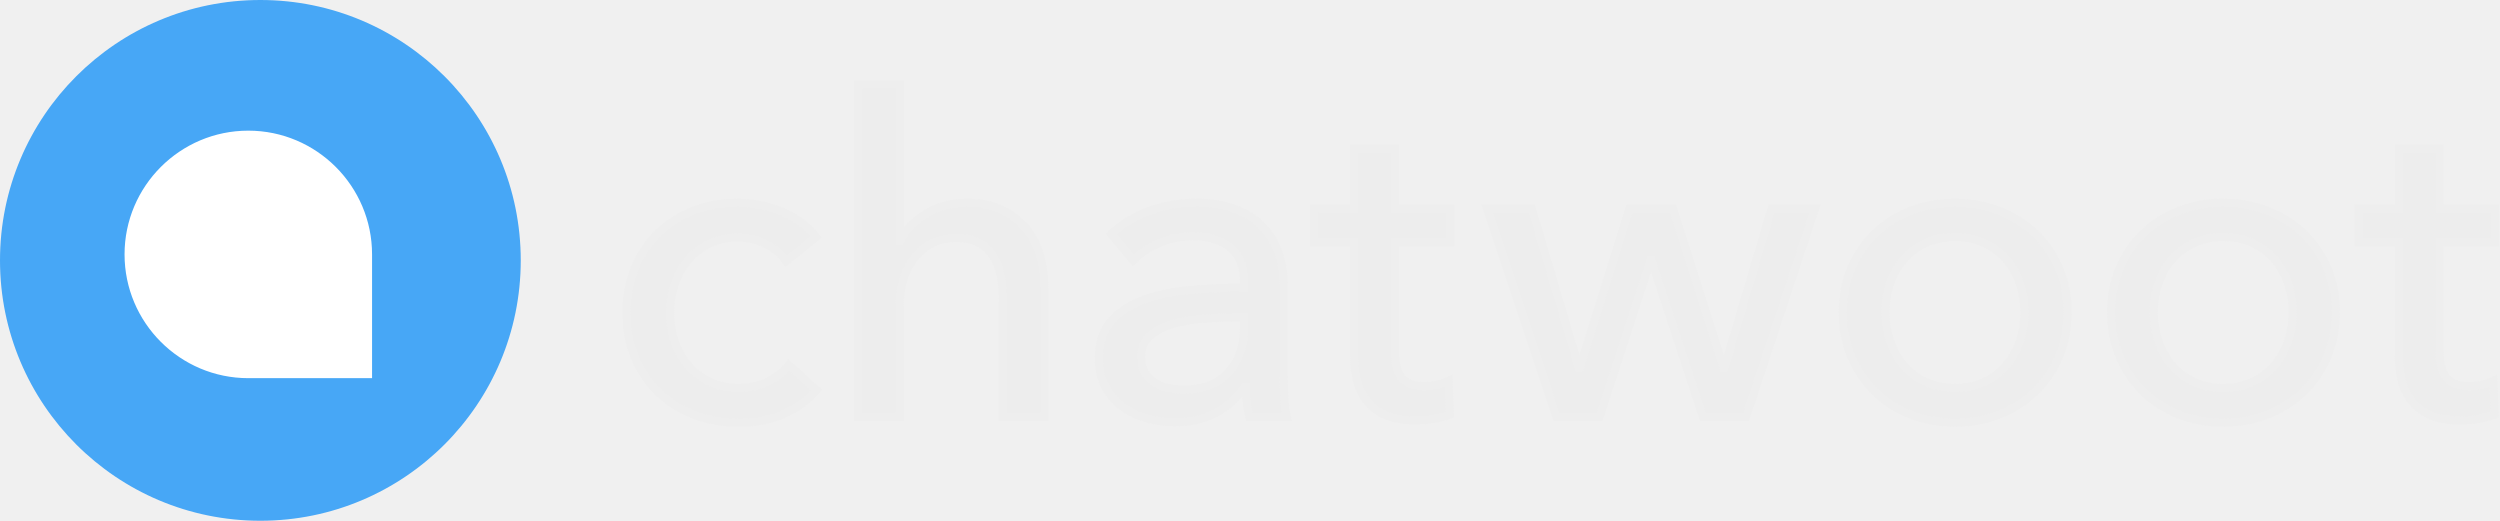
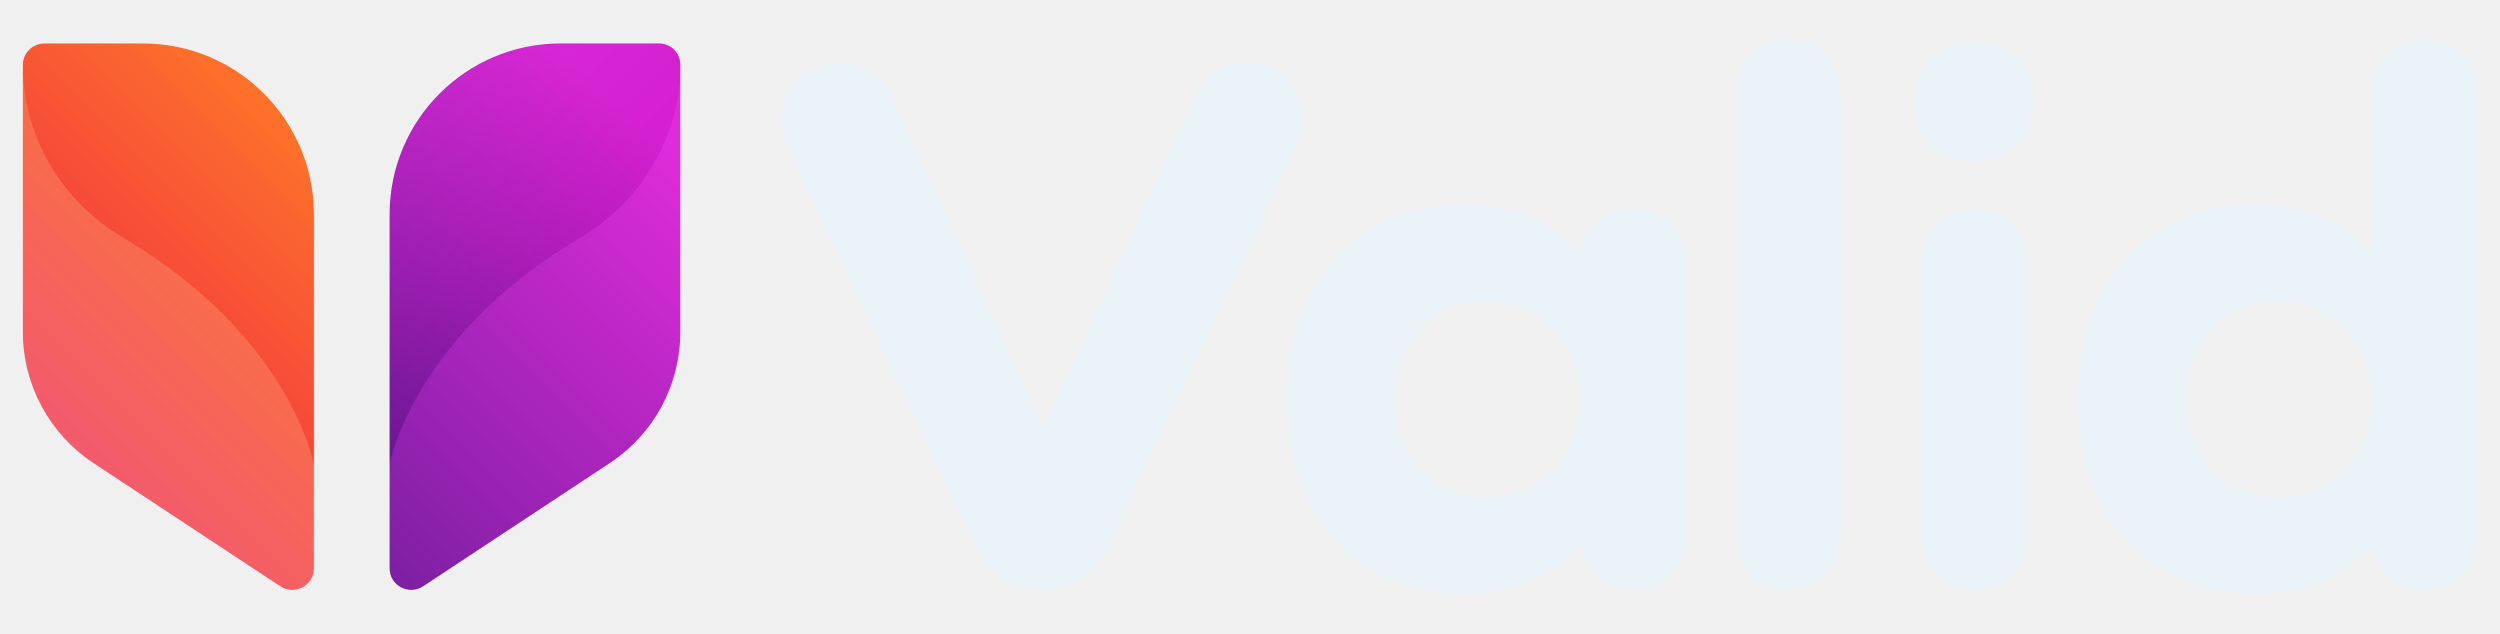
- <svg xmlns="http://www.w3.org/2000/svg" width="2458px" height="512px" viewBox="0 0 2458 512" version="1.1">
-   <g id="Page-1" stroke="none" stroke-width="1" fill="none" fill-rule="evenodd">
-     <g id="logo" fill-rule="nonzero">
-       <g id="woot-log">
-         <circle id="Oval" fill="#47A7F6" cx="256" cy="256" r="256" />
-         <path d="M362.808,368.808 L244.123,368.808 C178.699,368.808 125.457,315.562 125.457,250.122 C125.457,184.703 178.699,131.457 244.124,131.457 C309.565,131.457 362.808,184.703 362.808,250.122 L362.808,368.808 Z" id="Fill-1" stroke="#FFFFFF" stroke-width="6" fill="#FFFFFF" />
+ <svg xmlns="http://www.w3.org/2000/svg" version="1.2" viewBox="0 0.402 841.89 212.598" width="829" height="210">
+   <defs>
+     <linearGradient id="g1" x2="1" gradientUnits="userSpaceOnUse" gradientTransform="matrix(141.011,-141.011,264.969,264.969,-146.316,44.722)">
+       <stop offset=".053" stop-color="#f0517f" />
+       <stop offset="1" stop-color="#ff821f" />
+     </linearGradient>
+     <linearGradient id="g2" x2="1" gradientUnits="userSpaceOnUse" gradientTransform="matrix(141.011,-141.011,264.969,264.969,-22.825,44.722)">
+       <stop offset="0" stop-color="#7b1fa2" />
+       <stop offset=".857" stop-color="#dd2cd9" />
+     </linearGradient>
+     <linearGradient id="g3" x2="1" gradientUnits="userSpaceOnUse" gradientTransform="matrix(119.899,-119.899,173.615,173.615,-90.083,58.73)">
+       <stop offset="0" stop-color="#000000" />
+       <stop offset="1" stop-color="#000000" stop-opacity="0" />
+     </linearGradient>
+     <linearGradient id="g4" x2="1" gradientUnits="userSpaceOnUse" gradientTransform="matrix(-119.899,-119.899,-173.615,173.615,326.922,58.73)">
+       <stop offset="0" stop-color="#000000" />
+       <stop offset="1" stop-color="#000000" stop-opacity="0" />
+     </linearGradient>
+   </defs>
+   <style>
+ 		.s0 { fill: url(#g1) } 
+ 		.s1 { fill: url(#g2) } 
+ 		.s2 { opacity: .53;mix-blend-mode: overlay;fill: url(#g3) } 
+ 		.s3 { opacity: .53;mix-blend-mode: overlay;fill: url(#g4) } 
+ 		.s4 { fill: #e8f2f7 } 
+ 	</style>
+   <g id="Layer 1">
+     <g id="&lt;Group&gt;">
+       <g id="&lt;Group&gt;">
+         <g id="&lt;Group&gt;">
+           <g id="&lt;Group&gt;">
+             <path id="&lt;Path&gt;" class="s0" d="m94.4 197.5l-63.1-41.6c-14.7-9.8-23.6-26.3-23.6-44v-90c0-4 3.3-7.2 7.3-7.2h33.1c31.8 0 57.6 25.7 57.6 57.6v119.2c0 5.7-6.5 9.2-11.3 6z" />
+             <path id="&lt;Path&gt;" class="s1" d="m142.5 197.5l63-41.6c14.8-9.8 23.6-26.3 23.6-44v-90c0-4-3.2-7.2-7.2-7.2h-33.1c-31.8 0-57.6 25.7-57.6 57.6v119.2c0 5.7 6.4 9.2 11.3 6z" />
+           </g>
+         </g>
+         <path id="&lt;Path&gt;" class="s2" d="m48.1 14.7h-33.1c-4 0-7.3 3.2-7.3 7.2v0.1c0 23.9 13 45.8 33.6 58 56.8 33.5 64.4 76.5 64.4 76.5v-84.2c0-31.9-25.8-57.6-57.6-57.6z" />
+         <path id="&lt;Path&gt;" class="s3" d="m188.8 14.7h33.1c4 0 7.2 3.2 7.2 7.2v0.1c0 23.9-12.9 45.8-33.5 58-56.8 33.5-64.4 76.5-64.4 76.5v-84.2c0-31.9 25.8-57.6 57.6-57.6z" />
      </g>
-       <path d="M772.982,256.848 C768.658,250.217 762.171,244.667 753.522,240.198 C744.872,235.73 735.647,233.495 725.844,233.495 C715.177,233.495 705.735,235.513 697.518,239.55 C689.302,243.586 682.31,248.992 676.544,255.767 C670.778,262.542 666.381,270.398 663.354,279.336 C660.327,288.273 658.813,297.643 658.813,307.446 C658.813,317.248 660.327,326.618 663.354,335.555 C666.381,344.493 670.778,352.349 676.544,359.124 C682.31,365.899 689.374,371.305 697.735,375.341 C706.095,379.378 715.609,381.396 726.277,381.396 C736.656,381.396 746.098,379.378 754.603,375.341 C763.108,371.305 770.099,365.827 775.577,358.908 L802.822,383.558 C794.173,393.649 783.361,401.505 770.387,407.127 C757.414,412.749 742.71,415.56 726.277,415.56 C710.42,415.56 695.789,412.965 682.382,407.776 C668.976,402.586 657.372,395.307 647.569,385.937 C637.767,376.567 630.055,365.251 624.433,351.989 C618.811,338.727 616,323.879 616,307.446 C616,291.3 618.739,276.597 624.217,263.335 C629.695,250.073 637.335,238.685 647.137,229.171 C656.939,219.657 668.544,212.305 681.95,207.115 C695.356,201.926 709.843,199.331 725.412,199.331 C739.827,199.331 754.17,202.214 768.441,207.98 C782.713,213.746 794.028,222.107 802.389,233.063 L772.982,256.848 Z M885.421,236.09 C890.322,225.999 898.683,217.35 910.504,210.143 C922.324,202.935 935.586,199.331 950.29,199.331 C963.552,199.331 974.94,201.565 984.454,206.034 C993.968,210.503 1001.896,216.485 1008.239,223.981 C1014.582,231.477 1019.267,240.27 1022.294,250.361 C1025.321,260.452 1026.835,271.263 1026.835,282.795 L1026.835,409.938 L986.184,409.938 L986.184,296.634 C986.184,288.273 985.535,280.345 984.238,272.849 C982.94,265.353 980.562,258.722 977.102,252.956 C973.643,247.19 968.958,242.577 963.047,239.117 C957.137,235.658 949.425,233.928 939.911,233.928 C923.766,233.928 910.504,240.054 900.125,252.307 C889.746,264.56 884.556,280.921 884.556,301.391 L884.556,409.938 L843.905,409.938 L843.905,83 L884.556,83 L884.556,236.09 L885.421,236.09 Z M1223.171,277.174 C1223.171,261.893 1218.558,250.577 1209.332,243.226 C1200.106,235.874 1187.853,232.198 1172.573,232.198 C1161.041,232.198 1150.157,234.432 1139.923,238.901 C1129.688,243.37 1121.111,249.064 1114.191,255.983 L1092.568,230.036 C1102.659,220.522 1114.984,213.026 1129.544,207.548 C1144.103,202.07 1159.743,199.331 1176.465,199.331 C1191.169,199.331 1203.926,201.421 1214.738,205.602 C1225.549,209.782 1234.415,215.476 1241.334,222.684 C1248.253,229.892 1253.443,238.396 1256.902,248.199 C1260.362,258.001 1262.092,268.524 1262.092,279.768 L1262.092,369.287 C1262.092,376.206 1262.308,383.486 1262.741,391.126 C1263.173,398.766 1263.966,405.037 1265.119,409.938 L1228.36,409.938 C1226.054,400.136 1224.9,390.333 1224.9,380.531 L1223.603,380.531 C1216.107,391.487 1206.665,399.991 1195.277,406.046 C1183.889,412.1 1170.411,415.128 1154.842,415.128 C1146.77,415.128 1138.337,414.046 1129.544,411.884 C1120.75,409.722 1112.75,406.19 1105.542,401.289 C1098.334,396.388 1092.352,389.901 1087.595,381.828 C1082.838,373.756 1080.46,363.809 1080.46,351.989 C1080.46,336.42 1084.64,324.095 1093.001,315.014 C1101.362,305.932 1112.317,299.013 1125.868,294.256 C1139.418,289.499 1154.698,286.399 1171.708,284.958 C1188.718,283.516 1205.872,282.795 1223.171,282.795 L1223.171,277.174 Z M1213.224,312.203 C1203.133,312.203 1192.682,312.635 1181.871,313.5 C1171.059,314.365 1161.257,316.095 1152.464,318.689 C1143.67,321.284 1136.391,325.176 1130.625,330.366 C1124.859,335.555 1121.976,342.475 1121.976,351.124 C1121.976,357.178 1123.201,362.224 1125.651,366.26 C1128.102,370.296 1131.345,373.612 1135.382,376.206 C1139.418,378.801 1143.887,380.603 1148.788,381.612 C1153.689,382.621 1158.734,383.126 1163.924,383.126 C1182.952,383.126 1197.584,377.432 1207.818,366.044 C1218.053,354.655 1223.171,340.312 1223.171,323.014 L1223.171,312.203 L1213.224,312.203 Z M1425.993,238.252 L1371.504,238.252 L1371.504,345.069 C1371.504,357.467 1373.81,366.332 1378.423,371.666 C1383.036,376.999 1390.388,379.666 1400.478,379.666 C1404.226,379.666 1408.263,379.234 1412.587,378.369 C1416.912,377.504 1420.804,376.206 1424.264,374.477 L1425.561,407.776 C1420.66,409.506 1415.254,410.875 1409.344,411.884 C1403.433,412.893 1397.307,413.398 1390.964,413.398 C1371.648,413.398 1356.872,408.064 1346.637,397.397 C1336.402,386.729 1331.285,370.729 1331.285,349.394 L1331.285,238.252 L1291.931,238.252 L1291.931,204.953 L1331.285,204.953 L1331.285,146.139 L1371.504,146.139 L1371.504,204.953 L1425.993,204.953 L1425.993,238.252 Z M1506.078,204.953 L1552.351,361.503 L1553.216,361.503 L1602.083,204.953 L1644.897,204.953 L1694.629,361.503 L1695.494,361.503 L1741.767,204.953 L1784.581,204.953 L1716.685,409.938 L1674.304,409.938 L1623.706,255.983 L1622.841,255.983 L1572.676,409.938 L1530.295,409.938 L1461.967,204.953 L1506.078,204.953 Z M2032.811,307.013 C2032.811,322.87 2030,337.429 2024.378,350.691 C2018.756,363.953 2010.972,375.413 2001.026,385.072 C1991.079,394.73 1979.331,402.226 1965.78,407.56 C1952.23,412.893 1937.671,415.56 1922.102,415.56 C1906.534,415.56 1891.974,412.893 1878.424,407.56 C1864.873,402.226 1853.197,394.73 1843.395,385.072 C1833.592,375.413 1825.88,363.953 1820.258,350.691 C1814.636,337.429 1811.825,322.87 1811.825,307.013 C1811.825,291.156 1814.636,276.669 1820.258,263.551 C1825.88,250.433 1833.592,239.117 1843.395,229.603 C1853.197,220.089 1864.873,212.665 1878.424,207.332 C1891.974,201.998 1906.534,199.331 1922.102,199.331 C1937.671,199.331 1952.23,201.998 1965.78,207.332 C1979.331,212.665 1991.079,220.089 2001.026,229.603 C2010.972,239.117 2018.756,250.433 2024.378,263.551 C2030,276.669 2032.811,291.156 2032.811,307.013 Z M1990.43,307.013 C1990.43,297.211 1988.917,287.841 1985.89,278.903 C1982.862,269.966 1978.466,262.11 1972.7,255.334 C1966.934,248.559 1959.798,243.154 1951.293,239.117 C1942.788,235.081 1933.058,233.063 1922.102,233.063 C1911.146,233.063 1901.416,235.081 1892.911,239.117 C1884.406,243.154 1877.271,248.559 1871.505,255.334 C1865.738,262.11 1861.342,269.966 1858.315,278.903 C1855.287,287.841 1853.774,297.211 1853.774,307.013 C1853.774,316.816 1855.287,326.185 1858.315,335.123 C1861.342,344.06 1865.738,351.989 1871.505,358.908 C1877.271,365.827 1884.406,371.305 1892.911,375.341 C1901.416,379.378 1911.146,381.396 1922.102,381.396 C1933.058,381.396 1942.788,379.378 1951.293,375.341 C1959.798,371.305 1966.934,365.827 1972.7,358.908 C1978.466,351.989 1982.862,344.06 1985.89,335.123 C1988.917,326.185 1990.43,316.816 1990.43,307.013 Z M2296.611,307.013 C2296.611,322.87 2293.8,337.429 2288.178,350.691 C2282.556,363.953 2274.771,375.413 2264.825,385.072 C2254.878,394.73 2243.13,402.226 2229.58,407.56 C2216.029,412.893 2201.47,415.56 2185.901,415.56 C2170.333,415.56 2155.774,412.893 2142.223,407.56 C2128.673,402.226 2116.996,394.73 2107.194,385.072 C2097.392,375.413 2089.68,363.953 2084.058,350.691 C2078.436,337.429 2075.625,322.87 2075.625,307.013 C2075.625,291.156 2078.436,276.669 2084.058,263.551 C2089.68,250.433 2097.392,239.117 2107.194,229.603 C2116.996,220.089 2128.673,212.665 2142.223,207.332 C2155.774,201.998 2170.333,199.331 2185.901,199.331 C2201.47,199.331 2216.029,201.998 2229.58,207.332 C2243.13,212.665 2254.878,220.089 2264.825,229.603 C2274.771,239.117 2282.556,250.433 2288.178,263.551 C2293.8,276.669 2296.611,291.156 2296.611,307.013 Z M2254.23,307.013 C2254.23,297.211 2252.716,287.841 2249.689,278.903 C2246.662,269.966 2242.265,262.11 2236.499,255.334 C2230.733,248.559 2223.597,243.154 2215.092,239.117 C2206.587,235.081 2196.857,233.063 2185.901,233.063 C2174.946,233.063 2165.215,235.081 2156.71,239.117 C2148.205,243.154 2141.07,248.559 2135.304,255.334 C2129.538,262.11 2125.141,269.966 2122.114,278.903 C2119.087,287.841 2117.573,297.211 2117.573,307.013 C2117.573,316.816 2119.087,326.185 2122.114,335.123 C2125.141,344.06 2129.538,351.989 2135.304,358.908 C2141.07,365.827 2148.205,371.305 2156.71,375.341 C2165.215,379.378 2174.946,381.396 2185.901,381.396 C2196.857,381.396 2206.587,379.378 2215.092,375.341 C2223.597,371.305 2230.733,365.827 2236.499,358.908 C2242.265,351.989 2246.662,344.06 2249.689,335.123 C2252.716,326.185 2254.23,316.816 2254.23,307.013 Z M2453.16,238.252 L2398.671,238.252 L2398.671,345.069 C2398.671,357.467 2400.977,366.332 2405.59,371.666 C2410.203,376.999 2417.554,379.666 2427.645,379.666 C2431.393,379.666 2435.429,379.234 2439.754,378.369 C2444.079,377.504 2447.971,376.206 2451.43,374.477 L2452.728,407.776 C2447.827,409.506 2442.421,410.875 2436.511,411.884 C2430.6,412.893 2424.474,413.398 2418.131,413.398 C2398.815,413.398 2384.039,408.064 2373.804,397.397 C2363.569,386.729 2358.452,370.729 2358.452,349.394 L2358.452,238.252 L2319.098,238.252 L2319.098,204.953 L2358.452,204.953 L2358.452,146.139 L2398.671,146.139 L2398.671,204.953 L2453.16,204.953 L2453.16,238.252 Z" id="chatwoot" stroke="#EEEEEE" stroke-width="8" fill="#EDEDED" />
+       <g id="&lt;Group&gt;">
+         <path id="&lt;Compound Path&gt;" class="s4" d="m438.4 40.2c0 3.9-0.8 6.5-2.9 11.2l-61.8 131.1c-4.9 10.7-12.7 15.9-22.9 15.9-10.1 0-18.1-5.2-23.1-15.9l-62.1-131.9c-1.8-3.9-2.3-7-2.3-10.1 0-12 8.1-19.3 19.8-19.3 7.7 0 14.2 4.5 17.6 12l50.4 110.4h0.5l49.9-109.1c3.9-8.6 9.1-13.3 17.7-13.3 11.4 0 19.2 7.3 19.2 19z" />
+         <path id="&lt;Compound Path&gt;" class="s4" d="m567.7 89.3v90.1c0 11.7-6.7 19-17.9 19-9.4 0-15.8-5.5-17.4-14.6h-0.5c-8.9 10.4-22.1 16.1-38.7 16.1-36.1 0-60-25.7-60-65.4 0-39.7 23.9-65.5 60-65.5 16.6 0 29.8 5.8 38.7 16.1h0.5c1.6-9.3 8-14.5 17.4-14.5 11.2 0 17.9 7 17.9 18.7zm-35.6 45.2c0-19.2-13.2-33-31.7-33-18.1 0-30.9 13.3-30.9 33 0 19.5 12.8 33 30.9 33 18.5 0 31.7-13.8 31.7-33z" />
+         <path id="&lt;Compound Path&gt;" class="s4" d="m619.9 32.4v147c0 11.7-6.7 19-17.9 19-10.9 0-17.7-7.3-17.7-19v-147c0-11.7 6.8-18.9 17.7-18.9 11.2 0 17.9 7.2 17.9 18.9z" />
+         <path id="&lt;Compound Path&gt;" class="s4" d="m644.6 34c0-12.2 8-20 20-20 12.2 0 20.2 7.8 20.2 20 0 12.2-8 20.5-20.2 20.5-12 0-20-8.3-20-20.5zm37.9 55.3v90.1c0 11.7-6.7 19-17.9 19-10.9 0-17.7-7.3-17.7-19v-90.1c0-11.7 6.8-18.7 17.7-18.7 11.2 0 17.9 7 17.9 18.7z" />
+         <path id="&lt;Compound Path&gt;" class="s4" d="m834.2 32.4v147c0 11.7-6.8 19-17.9 19-9.4 0-15.9-5.5-17.4-14.6h-0.5c-8.9 10.4-22.1 16.1-38.8 16.1-36.1 0-59.9-25.7-59.9-65.4 0-39.7 23.8-65.5 59.9-65.5 16.7 0 29.9 5.8 38.5 15.9h0.5v-52.5c0-11.7 6.8-18.9 17.7-18.9 11.1 0 17.9 7.2 17.9 18.9zm-35.6 102.1c0-19.2-13.2-33-31.7-33-18.2 0-30.9 13.3-30.9 33 0 19.5 12.7 33 30.9 33 18.5 0 31.7-13.8 31.7-33z" />
+       </g>
    </g>
  </g>
</svg>
